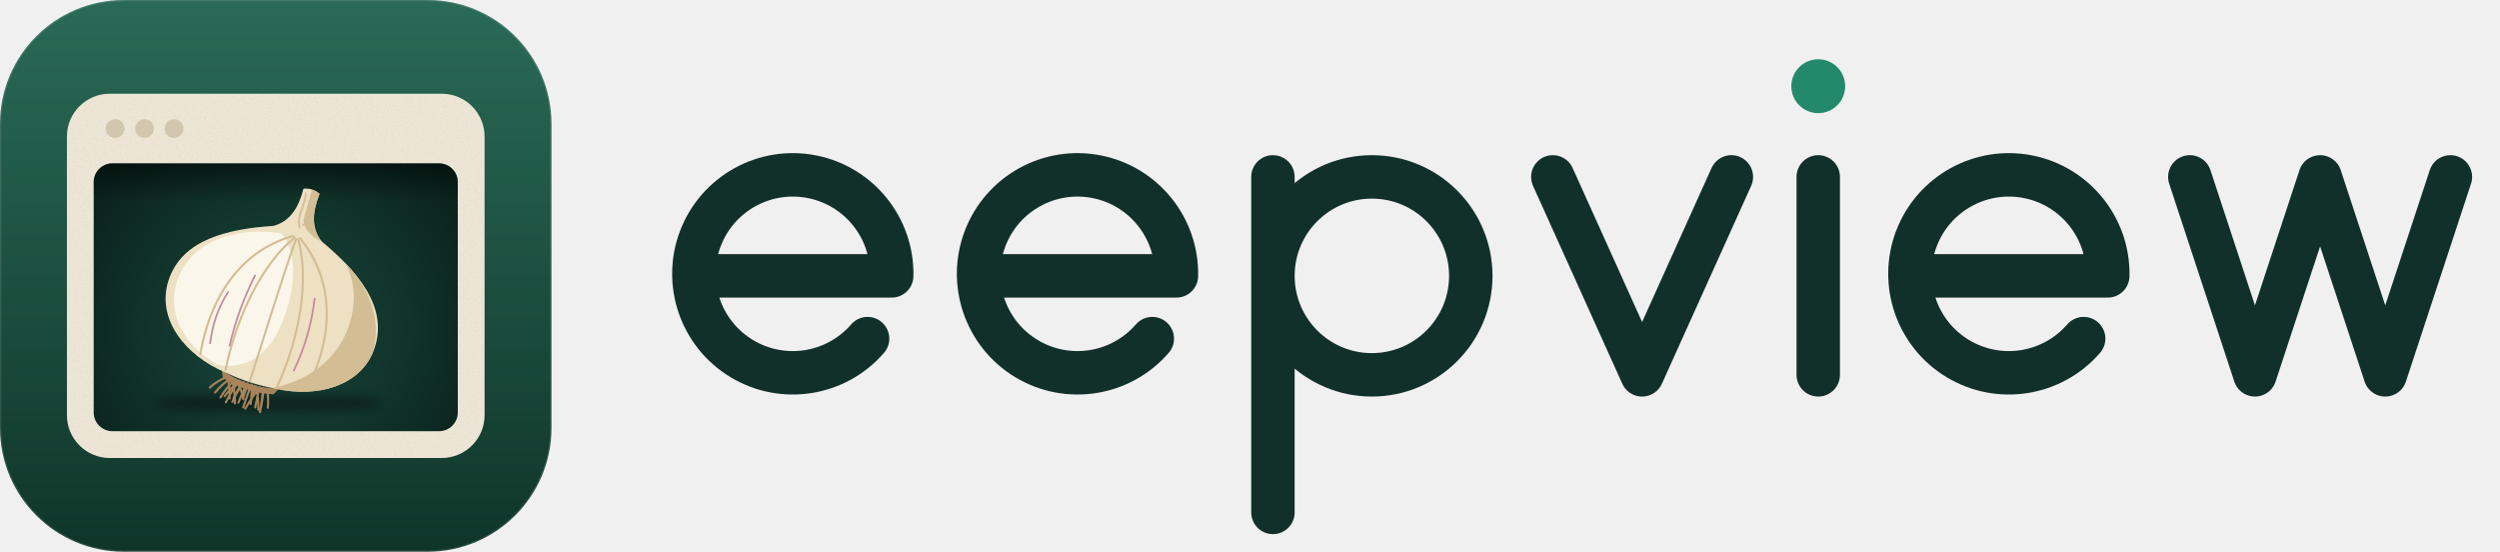
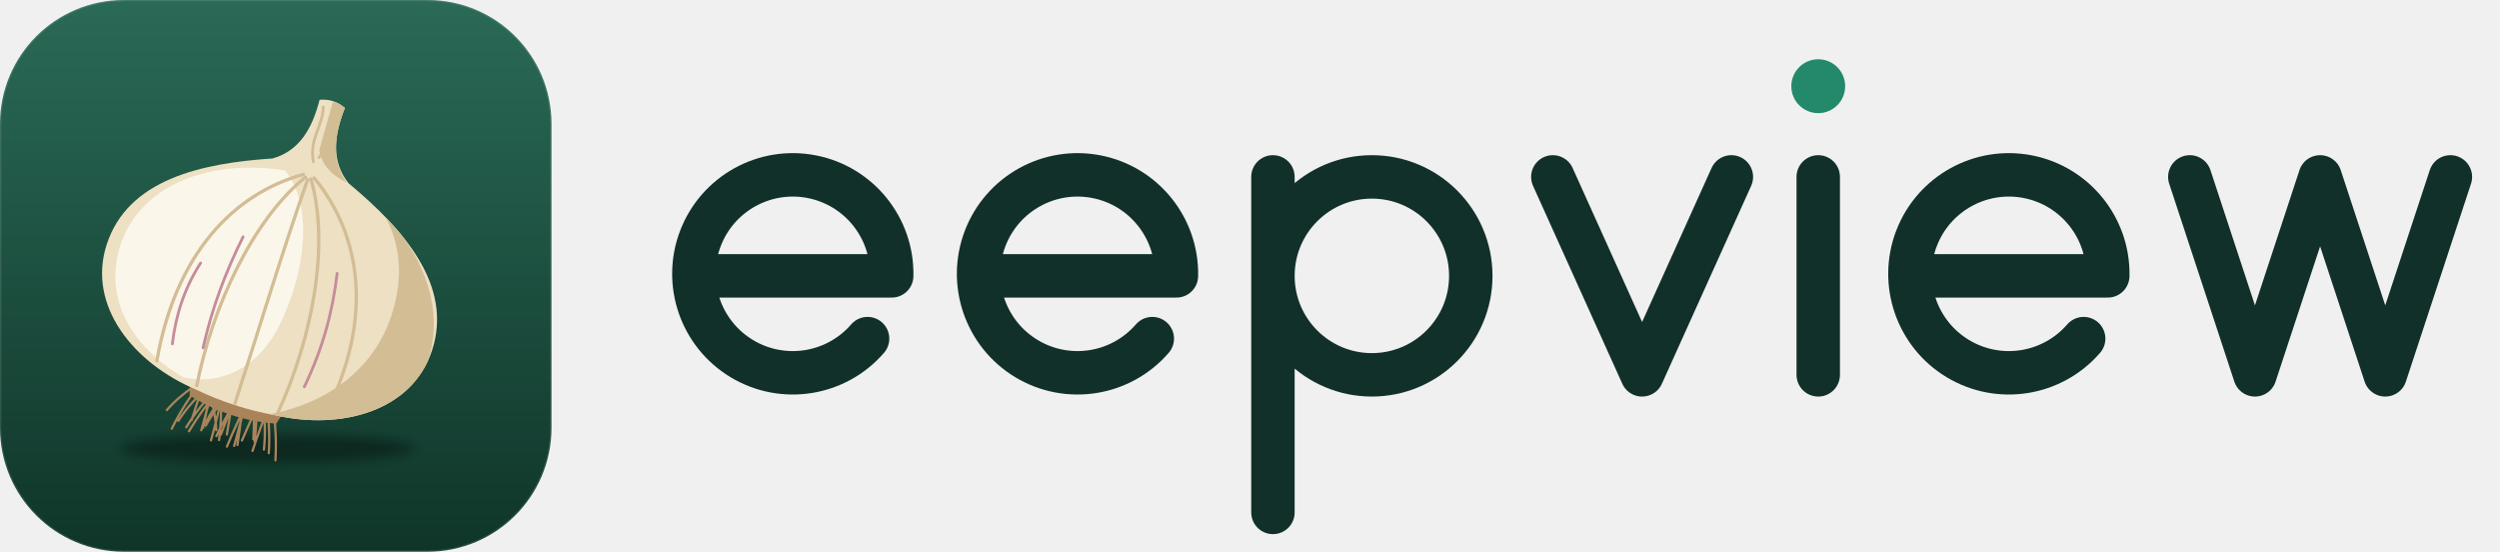
<svg xmlns="http://www.w3.org/2000/svg" viewBox="0 0 1160 256">
  <g transform="scale(.31068) translate(-100 -100)">
    <defs>
      <linearGradient id="evl-body" x1="0" y1="0" x2="0" y2="1">
        <stop offset="0" stop-color="#2A6A56" />
        <stop offset="1" stop-color="#0F3529" />
      </linearGradient>
-       <radialGradient id="evl-view" cx="512" cy="590" r="330" gradientUnits="userSpaceOnUse">
-         <stop offset="0" stop-color="#1A4A3E" />
-         <stop offset="1" stop-color="#0A231C" />
-       </radialGradient>
-       <linearGradient id="evl-inset" x1="0" y1="0" x2="0" y2="1">
-         <stop offset="0" stop-color="#000" stop-opacity=".45" />
-         <stop offset=".14" stop-color="#000" stop-opacity="0" />
-       </linearGradient>
-       <filter id="evl-grain" x="0" y="0" width="1" height="1">
-         <feTurbulence type="fractalNoise" baseFrequency=".85" numOctaves="2" stitchTiles="stitch" />
-         <feColorMatrix values="0 0 0 0 .42 0 0 0 0 .34 0 0 0 0 .22 0 0 0 .22 0" />
-         <feComposite in2="SourceGraphic" operator="in" />
-       </filter>
      <filter id="evl-soft" x="-.5" y="-.5" width="2" height="2">
        <feGaussianBlur stdDeviation="8" />
      </filter>
    </defs>
    <rect x="100" y="100" width="824" height="824" rx="185" fill="url(#evl-body)" stroke="#FFFFFF" stroke-opacity=".12" stroke-width="4" />
-     <rect x="200" y="240" width="624" height="544" rx="64" fill="#F3EDE0" />
-     <rect x="200" y="240" width="624" height="544" rx="64" filter="url(#evl-grain)" />
-     <g fill="#D2C6AC">
-       <circle cx="272" cy="292" r="14" />
-       <circle cx="316" cy="292" r="14" />
-       <circle cx="360" cy="292" r="14" />
-     </g>
-     <rect x="240" y="344" width="544" height="400" rx="28" fill="url(#evl-view)" />
-     <rect x="240" y="344" width="544" height="400" rx="28" fill="url(#evl-inset)" />
-     <ellipse cx="500" cy="702" rx="170" ry="14" fill="#000" opacity=".4" filter="url(#evl-soft)" />
-     <g transform="translate(0 -40) rotate(18 512 590) translate(512 590) scale(0.9) translate(-512 -590)">
-       <g fill="none" stroke="#A9845A" stroke-width="3.5" stroke-linecap="round">
-         <path d="M474 734q-15 13 -22 26M481 734q-12 15 -18 31M488 734q-10 18 -14 36M495 734q-7 20 -10 41M502 734q-5 15 -7 30M509 734q-3 17 -4 35M516 734q-1 20 -1 40M523 734q1 14 1 29M530 734q2 17 4 34M537 734q4 19 7 39M544 734q7 14 10 28M475 734q9 16 14 33M482 734q12 19 18 38M489 734q15 13 22 27M496 734q-11 16 -16 32M503 734q-6 18 -8 37M510 734q0 13 0 26M517 734q5 15 8 31M524 734q11 18 16 36M531 734q-8 20 -12 41M538 734q3 15 5 30" />
+     <ellipse cx="500" cy="770" rx="220" ry="22" fill="#000" opacity=".35" filter="url(#evl-soft)" />
+     <g transform="translate(524 478) rotate(18) scale(1.42) translate(-512 -563)">
+       <g fill="none" stroke="#A9845A" stroke-width="2.4" stroke-linecap="round">
+         <path d="M470 720q-16 19 -24 38M481 720q-14 22 -20 45M492 720q-11 26 -17 52M503 720q-9 20 -13 41M514 720q-7 24 -10 48M525 720q-5 27 -7 55M536 720q-3 22 -5 44M547 720q-2 25 -2 51M474 720q0 20 0 40M485 720q1 23 2 47M496 720q3 27 4 54M507 720q4 21 7 43M518 720q6 25 10 50M529 720q8 19 13 39M540 720q11 23 16 46M551 720q13 26 20 53M478 720q16 21 24 42M489 720q-12 24 -18 49M500 720q-8 19 -11 38M511 720q-2 22 -3 45M522 720q2 26 3 52M533 720q7 20 11 41M544 720q12 24 18 48M471 720q-10 27 -14 55M482 720q4 22 6 44M493 720q10 25 15 51" />
      </g>
-       <path d="M462 726Q512 742 562 726L556 738Q512 750 468 738Z" fill="#A9845A" />
+       <path d="M458 712Q512 728 566 712L560 736Q512 748 464 736Z" fill="#A9845A" />
      <path d="M498 398C500 430 494 456 470 472C400 500 332 540 332 612C332 680 398 722 468 728Q512 734 556 728C626 722 692 680 692 612C692 540 624 500 554 472C530 456 524 430 526 398Q512 392 498 398Z" fill="#EDE0C3" />
      <clipPath id="evl-clip">
        <path d="M498 398C500 430 494 456 470 472C400 500 332 540 332 612C332 680 398 722 468 728Q512 734 556 728C626 722 692 680 692 612C692 540 624 500 554 472C530 456 524 430 526 398Q512 392 498 398Z" />
      </clipPath>
      <g clip-path="url(#evl-clip)">
        <path d="M346 612C344 540 410 492 486 480C520 500 540 560 532 630C526 686 492 716 452 720C396 708 348 672 346 612Z" fill="#FBF6EA" />
        <path d="M600 492C668 528 698 586 690 640C680 696 616 728 548 730C604 700 640 650 640 590C640 548 626 516 600 492Z" fill="#D3BD94" />
        <path d="M512 396Q520 394 526 398C524 430 530 456 552 472C536 470 520 462 514 448Z" fill="#D3BD94" />
        <path d="M506 478C442 520 404 600 420 712M509 480C470 540 458 640 468 724M512 482C510 560 512 650 512 730M515 480C556 540 568 640 558 724M518 478C584 520 624 600 606 712" fill="none" stroke="#D3BD94" stroke-width="3.5" stroke-linecap="round" />
        <path d="M466 560C460 600 458 640 462 684M572 566C580 606 582 646 576 690M432 600C424 630 424 660 430 690" fill="none" stroke="#C68C9B" stroke-width="3" stroke-linecap="round" />
        <path d="M504 404C510 424 500 440 512 462M518 402C512 420 524 438 516 456" fill="none" stroke="#D3BD94" stroke-width="3" stroke-linecap="round" />
      </g>
    </g>
  </g>
  <g transform="translate(312 184) scale(1.12)" fill="none" stroke="#12302A" stroke-width="18" stroke-linecap="round" stroke-linejoin="round">
    <path d="M9-50H91A41 41 0 1 0 81-24" />
    <path d="M127-50H209A41 41 0 1 0 199-24" />
    <path d="M249-91V48M249-50A41 41 0 1 0 331-50A41 41 0 1 0 249-50" />
    <path d="M365-91L402-9L439-91" />
    <path d="M475-91V-9" />
    <path d="M513-50H595A41 41 0 1 0 585-24" />
    <path d="M629-91L656-9L683-91L710-9L737-91" />
  </g>
  <circle cx="844" cy="40" r="12.5" fill="#23896A" />
</svg>
